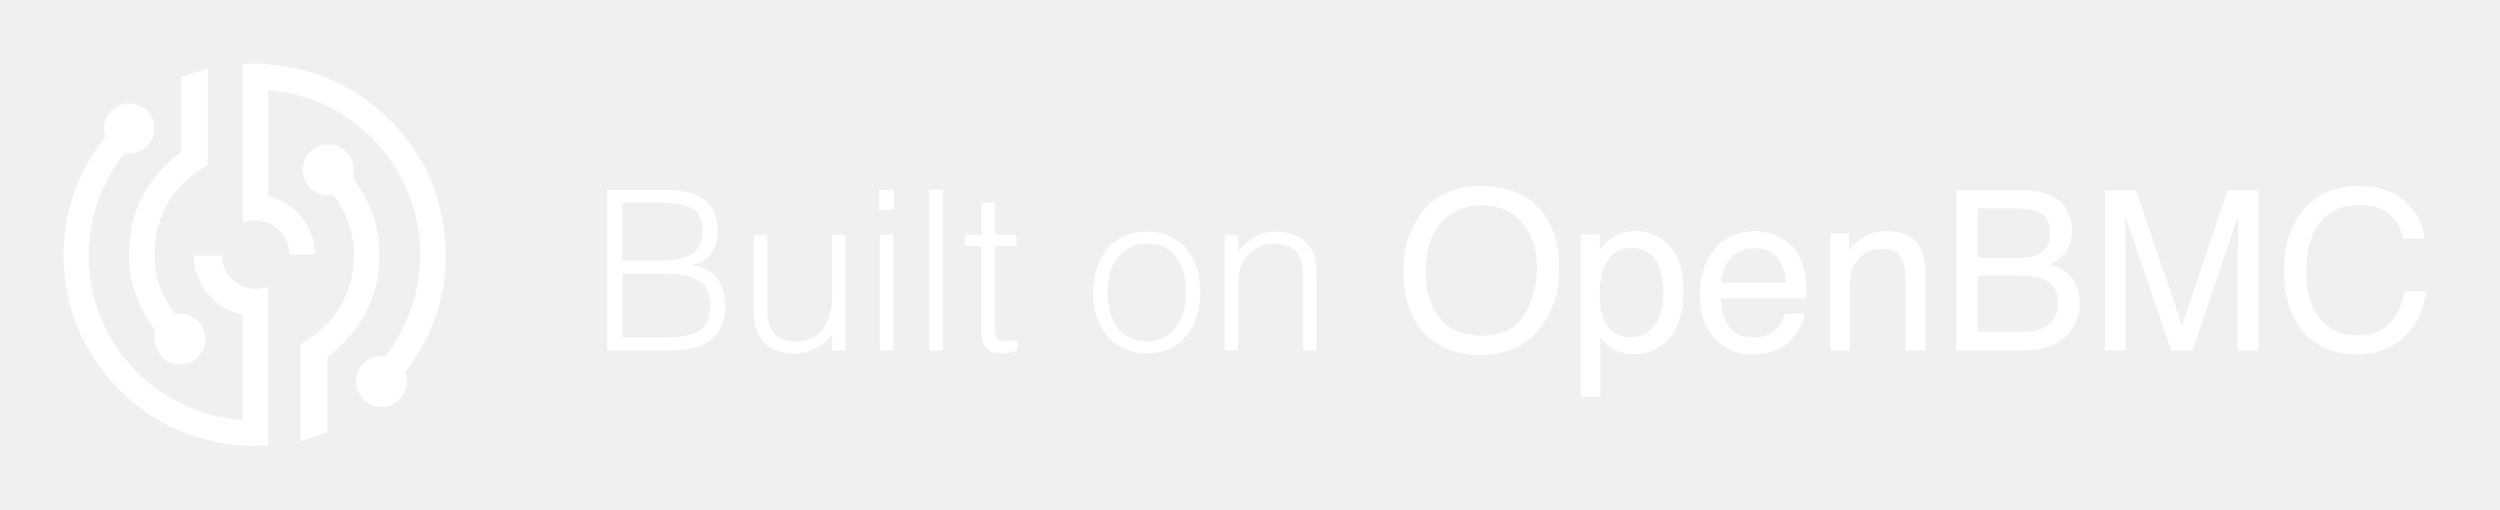
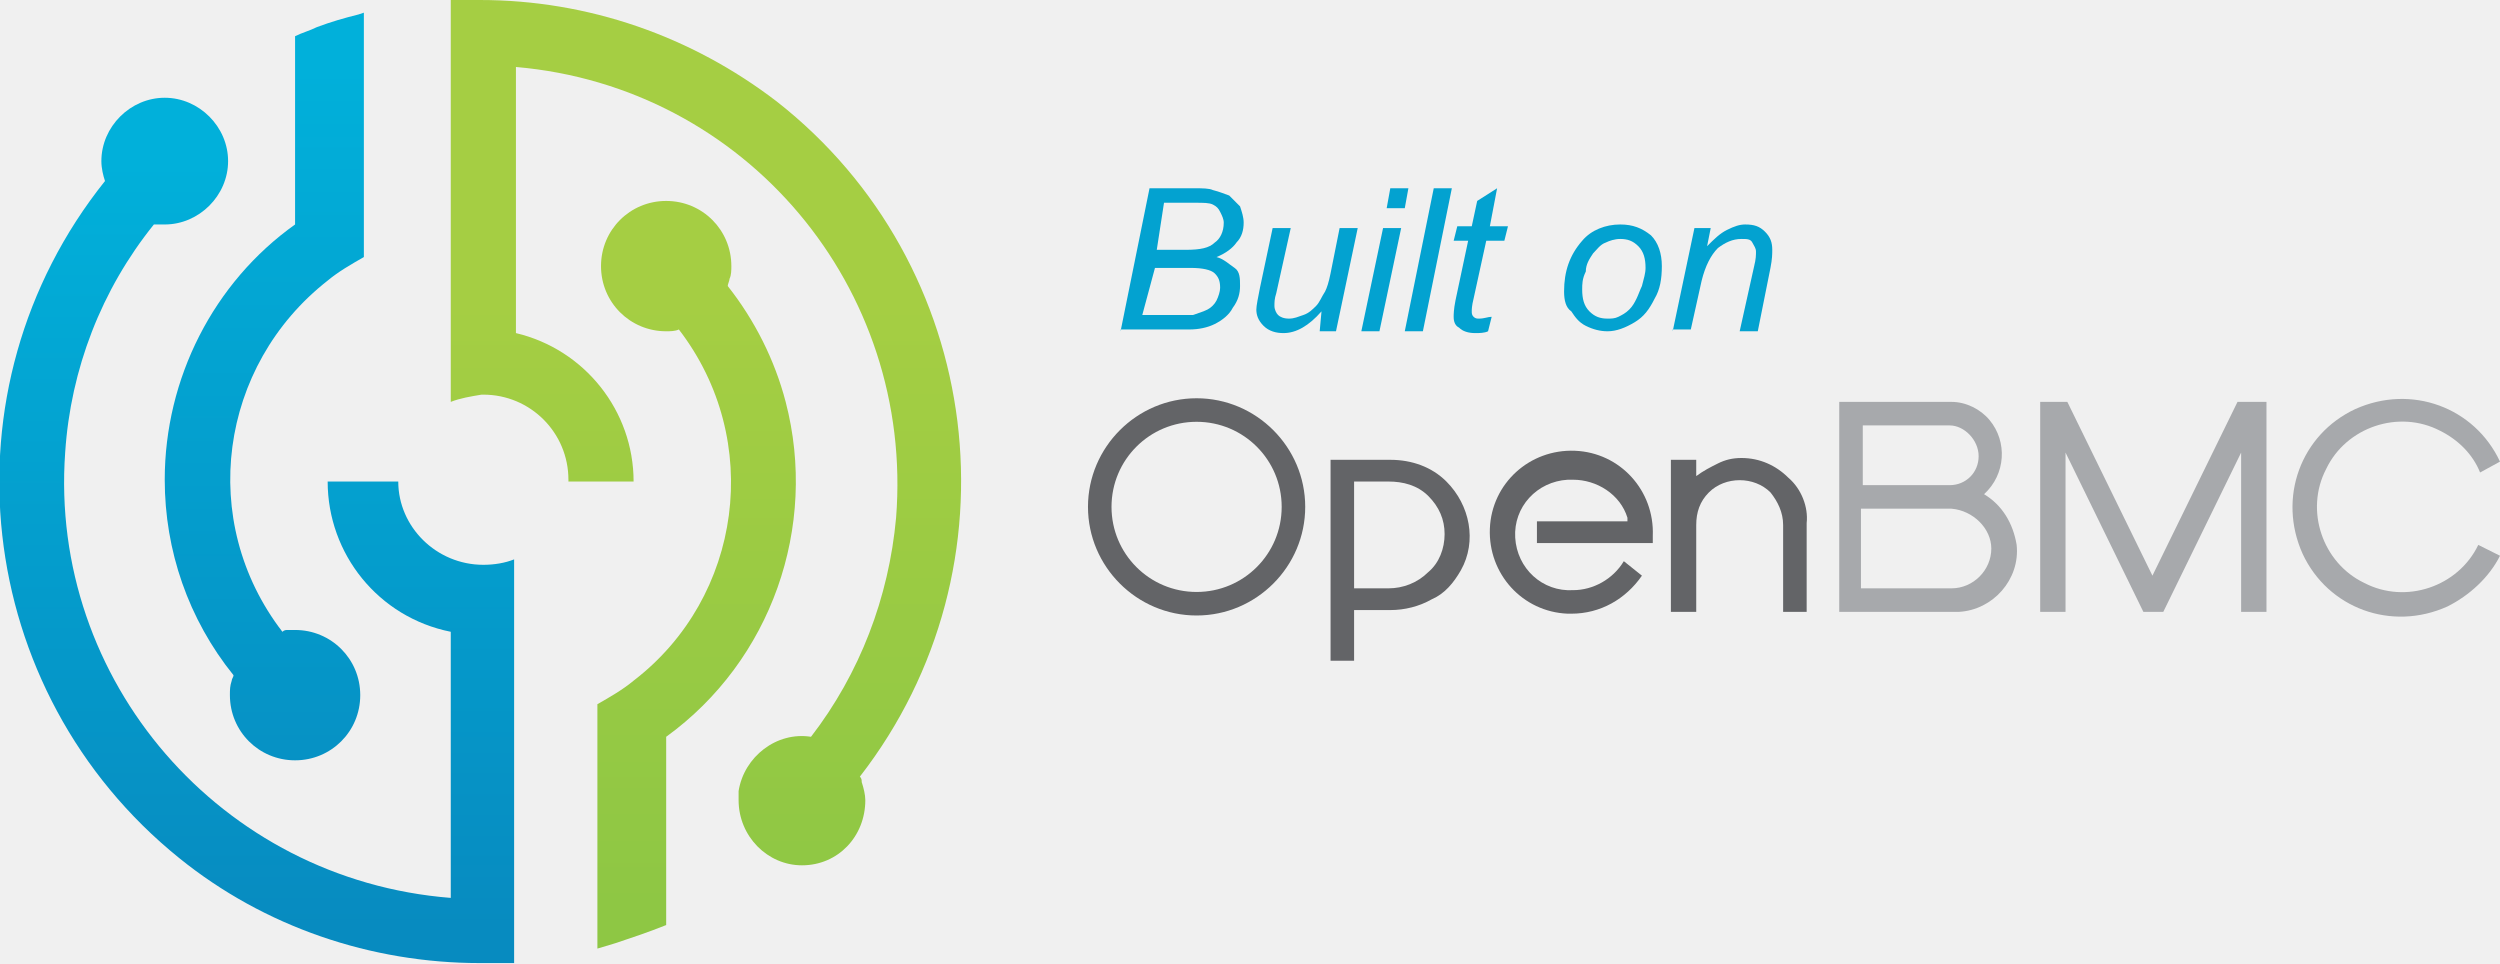
- <svg xmlns="http://www.w3.org/2000/svg" width="157" height="32">
-   <g fill="#FFF" fill-rule="nonzero">
-     <path d="M9.694 8.048c.016.761-.602 1.69-1.87 1.574-2.433 3.002-3.097 7.524-.99 11.37 1.078 1.966 2.637 3.435 4.661 4.409a10.04 10.04 0 003.743.981v-6.61c-1.17-.274-2.058-.918-2.626-1.978a3.713 3.713 0 01-.436-1.736h1.749c.046.723.343 1.313.954 1.72.607.405 1.264.455 1.96.227v9.957a11.43 11.43 0 01-4.16-.43c-2.385-.692-4.382-1.986-5.952-3.903C4.94 21.447 4.019 18.94 4 16.116c-.018-2.82.887-5.33 2.62-7.551-.34-1.039.44-1.988 1.329-2.06.97-.077 1.726.607 1.745 1.543zm12.485 2.994c-.017.08.01.191.06.257.897 1.191 1.45 2.524 1.562 4.006.217 2.864-.825 5.2-3.079 6.998-.044.035-.089.068-.132.103-.009.007-.015.016-.031.033v4.714l-1.692.561v-6.1c1.811-1.02 2.956-2.53 3.286-4.592.28-1.75-.154-3.342-1.212-4.774-.192 0-.383.019-.57-.003-.765-.088-1.374-.799-1.367-1.58.007-.802.62-1.493 1.398-1.577 1.144-.124 2.01.833 1.777 1.954zM16.372 4c.325.03.652.054.977.092 2.154.251 4.107 1.017 5.833 2.323 2.446 1.849 4.007 4.28 4.583 7.283.668 3.482-.094 6.666-2.202 9.527l-.103.141c.385 1.137-.411 2.074-1.344 2.18-.87.1-1.687-.57-1.76-1.472a1.61 1.61 0 011.834-1.707c2.157-2.655 3.036-6.877 1.246-10.714-1.976-4.235-5.944-5.847-8.593-5.997v6.625c1.82.567 2.806 1.787 2.95 3.7h-1.61c-.033-.74-.326-1.345-.947-1.766-.618-.417-1.286-.47-1.992-.226V4.04L15.61 4h.76zm-3.328.286v6.084c-1.916 1.087-3.064 2.704-3.309 4.902-.182 1.638.261 3.123 1.255 4.447a1.677 1.677 0 011.154.21c.597.355.888 1.099.7 1.796-.174.646-.806 1.137-1.479 1.15-1.09.02-1.842-.918-1.602-1.992a.244.244 0 00-.033-.18c-1.205-1.579-1.754-3.367-1.61-5.337.171-2.357 1.235-4.259 3.105-5.708l.14-.107V4.84l1.68-.553zM42.25 22c.476 0 .917-.049 1.323-.147a2.723 2.723 0 001.043-.483c.29-.224.516-.518.679-.882.163-.364.245-.807.245-1.33 0-.672-.17-1.232-.511-1.68-.34-.448-.861-.723-1.561-.826v-.028c.205-.037.404-.105.595-.203.191-.098.362-.233.511-.406.15-.173.27-.387.364-.644.093-.257.14-.562.14-.917 0-.373-.06-.716-.182-1.029a1.973 1.973 0 00-.581-.805c-.266-.224-.609-.397-1.029-.518-.42-.121-.924-.182-1.512-.182h-3.64V22h4.116zm-.756-5.628h-2.408v-3.64h2.198c.523 0 .964.03 1.323.091.36.06.651.159.875.294.224.135.387.313.49.532.103.22.154.488.154.805 0 .308-.044.581-.133.819a1.369 1.369 0 01-.441.602c-.205.163-.476.287-.812.371-.336.084-.751.126-1.246.126zm.014 4.816h-2.422v-4.004h2.534c.448 0 .854.026 1.218.077.364.051.677.147.938.287.261.14.462.338.602.595.14.257.21.595.21 1.015 0 .439-.063.791-.189 1.057a1.369 1.369 0 01-.567.616c-.252.145-.572.24-.959.287-.387.047-.842.07-1.365.07zm8.414 1.008c.317 0 .597-.04.84-.119a2.772 2.772 0 001.12-.679c.14-.14.266-.275.378-.406V22h.84v-7.252h-.84v3.948c0 .401-.051.77-.154 1.106a2.705 2.705 0 01-.434.868 1.946 1.946 0 01-.693.567 2.083 2.083 0 01-.931.203c-.663 0-1.139-.166-1.428-.497-.29-.331-.434-.81-.434-1.435v-4.76h-.84v4.774c0 .383.044.735.133 1.057.089.322.233.604.434.847.2.243.464.432.791.567.327.135.733.203 1.218.203zm6.216-9.03V11.92h-.924v1.246h.924zM56.096 22v-7.252h-.84V22h.84zm3.108 0V11.92h-.84V22h.84zm3.724.196c.205 0 .392-.023.56-.07.168-.047.303-.08.406-.098v-.686a4.055 4.055 0 01-.343.07 2.17 2.17 0 01-.343.028c-.177 0-.315-.019-.413-.056a.402.402 0 01-.217-.182.775.775 0 01-.084-.322 6.594 6.594 0 01-.014-.462v-4.97h1.358v-.7H62.48v-2.016h-.84v2.016h-1.022v.7h1.022v5.306c0 .541.11.917.329 1.127.22.21.539.315.959.315zm9.086 0a3.4 3.4 0 001.379-.273 2.99 2.99 0 001.064-.777 3.53 3.53 0 00.679-1.204c.159-.467.238-.99.238-1.568 0-.532-.068-1.031-.203-1.498a3.352 3.352 0 00-.623-1.211c-.28-.34-.63-.611-1.05-.812-.42-.2-.915-.301-1.484-.301-.56 0-1.05.1-1.47.301-.42.2-.77.474-1.05.819a3.52 3.52 0 00-.63 1.211c-.14.462-.21.959-.21 1.491 0 .635.089 1.19.266 1.666.177.476.418.873.721 1.19.303.317.658.555 1.064.714.406.159.842.243 1.309.252zm0-.756a2.41 2.41 0 01-1.064-.224 2.106 2.106 0 01-.77-.63 2.904 2.904 0 01-.469-.973 4.523 4.523 0 01-.161-1.239c0-.392.047-.772.14-1.141.093-.369.238-.695.434-.98.196-.285.45-.513.763-.686.313-.173.688-.259 1.127-.259.448 0 .826.08 1.134.238.308.159.56.376.756.651.196.275.34.6.434.973.093.373.14.775.14 1.204 0 .392-.047.77-.14 1.134-.093.364-.238.69-.434.98-.196.29-.45.52-.763.693-.313.173-.688.259-1.127.259zm5.74.56v-3.906c0-.252.01-.485.028-.7a2.67 2.67 0 01.154-.672 2.079 2.079 0 01.721-.98c.173-.13.366-.236.581-.315.215-.08.453-.119.714-.119.672 0 1.153.163 1.442.49.29.327.434.817.434 1.47V22h.84v-4.746c0-.299-.016-.586-.049-.861a1.806 1.806 0 00-.315-.805c-.261-.383-.583-.651-.966-.805a3.307 3.307 0 00-1.246-.231c-.504 0-.936.112-1.295.336-.36.224-.707.513-1.043.868v-1.008h-.84V22h.84zm15.199.294c1.654 0 2.928-.583 3.821-1.75.761-.994 1.142-2.24 1.142-3.74 0-1.385-.333-2.522-.998-3.41-.853-1.14-2.165-1.71-3.938-1.71-1.695 0-2.976.62-3.842 1.86-.674.966-1.011 2.128-1.011 3.486 0 1.504.394 2.748 1.182 3.733.884 1.02 2.099 1.53 3.644 1.53zm.164-1.217c-1.263 0-2.175-.382-2.738-1.145-.563-.763-.844-1.7-.844-2.813 0-1.39.328-2.441.984-3.155.656-.713 1.504-1.07 2.543-1.07 1.071 0 1.915.36 2.533 1.08.617.72.926 1.67.926 2.851 0 1.117-.268 2.105-.803 2.964-.536.859-1.403 1.288-2.601 1.288zm7.39 3.842v-3.74c.268.333.512.568.73.705.375.241.837.362 1.389.362.701 0 1.317-.216 1.845-.65.834-.683 1.251-1.822 1.251-3.417 0-1.18-.29-2.089-.868-2.724-.579-.636-1.283-.954-2.112-.954-.56 0-1.048.137-1.463.41-.292.182-.56.44-.807.773v-.971h-1.196v10.206h1.23zm1.954-3.746c-.847 0-1.43-.378-1.75-1.135-.168-.396-.252-.877-.252-1.442 0-.702.084-1.28.252-1.737.315-.852.898-1.278 1.75-1.278.848 0 1.431.403 1.75 1.21.17.42.253.92.253 1.504 0 .957-.19 1.676-.57 2.157-.38.48-.858.72-1.433.72zm7.554 1.087c.374 0 .709-.037 1.005-.11a2.867 2.867 0 001.388-.738c.223-.21.425-.48.605-.81.18-.33.286-.63.318-.899h-1.21a2.143 2.143 0 01-.465.855c-.383.423-.896.635-1.538.635-.688 0-1.197-.224-1.525-.673-.328-.449-.503-1.045-.526-1.788h5.366c0-.738-.036-1.276-.11-1.613a3.266 3.266 0 00-.491-1.292c-.256-.387-.627-.703-1.115-.947a3.34 3.34 0 00-1.51-.365c-1.03 0-1.864.367-2.502 1.1-.638.734-.957 1.689-.957 2.864 0 1.195.316 2.123.95 2.786.633.663 1.406.995 2.317.995zm2.154-4.505H108.1c.023-.629.226-1.147.609-1.555a1.872 1.872 0 011.421-.612c.789 0 1.352.296 1.689.889.182.319.298.745.349 1.278zM116.174 22v-3.835c0-.478.031-.846.093-1.104.061-.257.194-.507.4-.748.255-.301.551-.502.888-.602.187-.06.426-.089.718-.089.574 0 .97.228 1.19.684.132.273.198.633.198 1.08V22h1.25v-4.696c0-.739-.1-1.306-.3-1.702-.365-.725-1.067-1.087-2.106-1.087-.474 0-.904.093-1.292.28-.387.187-.754.494-1.1.923v-1.04h-1.17V22h1.231zm10.931 0c1.322 0 2.286-.392 2.892-1.176a2.8 2.8 0 00.608-1.757c0-.77-.226-1.374-.677-1.811-.255-.246-.64-.467-1.155-.663.35-.178.62-.374.807-.588.36-.406.54-.925.54-1.559 0-.542-.146-1.02-.438-1.435-.497-.702-1.333-1.053-2.509-1.053h-4.313V22h4.245zm-.437-5.797h-2.475v-3.11h2.427c.592 0 1.039.064 1.34.191.533.228.8.67.8 1.326 0 .652-.251 1.103-.753 1.354-.319.16-.765.24-1.34.24zm.458 4.635h-2.933v-3.534h2.7c.57 0 1.028.07 1.374.212.652.264.978.76.978 1.49 0 .433-.112.802-.335 1.107-.356.483-.95.725-1.784.725zm6.37 1.162v-6.036a64.19 64.19 0 00-.016-1.002 54.71 54.71 0 01-.018-1.124v-.308l2.885 8.47h1.347l2.864-8.47c0 .543-.004 1.05-.014 1.525-.009.474-.013.813-.013 1.018V22h1.292V11.958h-1.928l-2.864 8.49-2.885-8.49h-1.948V22h1.299zm14.452.26c1.353 0 2.429-.43 3.226-1.292.666-.716 1.058-1.602 1.176-2.66h-1.326c-.137.661-.344 1.195-.622 1.6-.524.77-1.288 1.155-2.29 1.155-1.09 0-1.908-.365-2.458-1.097-.549-.731-.823-1.685-.823-2.86 0-1.436.304-2.501.912-3.196.609-.695 1.407-1.043 2.396-1.043.811 0 1.441.19 1.89.568.45.378.749.89.9 1.538h1.325c-.077-.853-.467-1.614-1.168-2.284-.702-.67-1.689-1.004-2.96-1.004-1.49 0-2.66.515-3.507 1.544-.784.948-1.176 2.163-1.176 3.644 0 1.95.522 3.393 1.565 4.327.793.707 1.773 1.06 2.94 1.06z" />
+ <svg xmlns="http://www.w3.org/2000/svg" version="1.1" id="Vector_based" x="0px" y="0px" viewBox="0 0 138.1 53.2" style="enable-background:new 0 0 138.1 53.2;" xml:space="preserve">
+   <style type="text/css">
+ 	.st0{fill:#A7A9AC;}
+ 	.st1{fill:url(#SVGID_1_);}
+ 	.st2{fill:url(#SVGID_2_);}
+ 	.st3{fill:url(#SVGID_3_);}
+ 	.st4{fill:url(#SVGID_4_);}
+ 	.st5{fill:#636467;}
+ 	.st6{enable-background:new    ;}
+ 	.st7{fill:#03A2D0;}
+ </style>
+   <g id="Layer_1-2">
+     <path class="st0" d="M138.1,25.5c-1.4-3-4.9-4.3-8-2.9c-3,1.4-4.3,4.9-2.9,8c1.4,3,4.9,4.3,8,2.9c1.2-0.6,2.3-1.6,2.9-2.8l-1.2-0.6   c-1.1,2.3-4,3.3-6.3,2.1c-2.3-1.1-3.3-4-2.1-6.3c1.1-2.3,4-3.3,6.3-2.1c1,0.5,1.8,1.3,2.2,2.3L138.1,25.5z" />
+     <linearGradient id="SVGID_1_" gradientUnits="userSpaceOnUse" x1="30.36" y1="739.56" x2="30.36" y2="785.8" gradientTransform="matrix(1 0 0 1 -15.74 -735.83)">
+       <stop offset="0" style="stop-color:#01B0DA" />
+       <stop offset="1" style="stop-color:#078BC0" />
+     </linearGradient>
+     <path class="st1" d="M9.1,26.5c0,3.9,1.3,7.7,3.8,10.8c0,0.1-0.1,0.2-0.1,0.3c-0.1,0.3-0.1,0.5-0.1,0.8c0,2,1.6,3.6,3.6,3.6   c2,0,3.6-1.6,3.6-3.6s-1.6-3.6-3.6-3.6l0,0h-0.4c-0.1,0-0.2,0-0.3,0.1c-4.7-6.1-3.5-14.7,2.5-19.4c0,0,0,0,0,0   c0.6-0.5,1.3-0.9,2-1.3l0,0V0.7l-0.3,0.1c-0.8,0.2-1.5,0.4-2.3,0.7c-0.4,0.2-0.8,0.3-1.2,0.5l0,0v10.4l0,0   C11.8,15.6,9.1,20.9,9.1,26.5z" />
+     <linearGradient id="SVGID_2_" gradientUnits="userSpaceOnUse" x1="29.956" y1="744.74" x2="29.956" y2="787.14" gradientTransform="matrix(1 0 0 1 -15.74 -735.83)">
+       <stop offset="0" style="stop-color:#01B0DA" />
+       <stop offset="1" style="stop-color:#078BC0" />
+     </linearGradient>
+     <path class="st2" d="M26.7,31.2c-2.6,0-4.7-2.1-4.7-4.6h-3.9c0,4,2.8,7.5,6.8,8.3v14.7C12.2,48.6,2.7,37.6,3.6,25   c0.3-4.6,2-9,4.9-12.6h0.3h0.3c1.9,0,3.5-1.6,3.5-3.5c0-1.9-1.6-3.5-3.5-3.5c-1.9,0-3.5,1.6-3.5,3.5c0,0.4,0.1,0.8,0.2,1.1   c-9.2,11.5-7.3,28.2,4.1,37.4c4.7,3.8,10.6,5.8,16.6,5.8c0.5,0,0.9,0,1.4,0h0.5l0,0V30.9C27.9,31.1,27.3,31.2,26.7,31.2z" />
+     <linearGradient id="SVGID_3_" gradientUnits="userSpaceOnUse" x1="54.243" y1="752.5" x2="54.243" y2="785.89" gradientTransform="matrix(1 0 0 1 -15.74 -735.83)">
+       <stop offset="0" style="stop-color:#A5CE43" />
+       <stop offset="1" style="stop-color:#8EC744" />
+     </linearGradient>
+     <path class="st3" d="M43.4,22.2c-0.6-2.3-1.7-4.5-3.2-6.4c0-0.1,0.1-0.3,0.1-0.4c0.1-0.2,0.1-0.5,0.1-0.7c0-2-1.6-3.6-3.6-3.6   c-2,0-3.6,1.6-3.6,3.6s1.6,3.6,3.6,3.6c0.2,0,0.5,0,0.7-0.1c4.7,6.1,3.5,14.8-2.5,19.4c-0.6,0.5-1.3,0.9-2,1.3v13.5l1-0.3   c0.9-0.3,1.8-0.6,2.8-1V40.7C42.6,36.5,45.2,29.1,43.4,22.2z" />
+     <linearGradient id="SVGID_4_" gradientUnits="userSpaceOnUse" x1="54.787" y1="752.5" x2="54.787" y2="785.89" gradientTransform="matrix(1 0 0 1 -15.74 -735.83)">
+       <stop offset="0" style="stop-color:#A5CE43" />
+       <stop offset="1" style="stop-color:#8EC744" />
+     </linearGradient>
+     <path class="st4" d="M47.5,42.9c9-11.6,6.9-28.3-4.6-37.3C38.2,2,32.5,0,26.5,0c-0.5,0-1.1,0-1.6,0l0,0v22.2l0,0   c0.5-0.2,1.1-0.3,1.7-0.4h0.1c2.6,0,4.7,2.1,4.7,4.7c0,0,0,0,0,0l0,0v0.1H35c0-3.9-2.7-7.3-6.5-8.2V3.7c12.7,1.1,22,12.2,21,24.9   c-0.4,4.4-2,8.6-4.7,12.1l0,0c-1.9-0.3-3.7,1.1-4,3c0,0.2,0,0.3,0,0.5c0,2,1.6,3.6,3.5,3.6c0,0,0,0,0,0l0,0c2,0,3.5-1.6,3.5-3.6   c0-0.3-0.1-0.7-0.2-1C47.6,43.1,47.6,43,47.5,42.9z" />
+     <polygon class="st0" points="125.2,33.8 125.2,22.2 123.6,22.2 118.9,31.8 114.2,22.2 112.7,22.2 112.7,33.8 114.1,33.8 114.1,25    118.4,33.8 119.5,33.8 123.8,25 123.8,33.8  " />
+     <path class="st5" d="M98.8,26.4c-0.7-0.7-1.6-1.1-2.6-1.1c-0.5,0-0.9,0.1-1.3,0.3c-0.4,0.2-0.8,0.4-1.2,0.7v-0.9h-1.4v8.4h1.4V29   c0-0.7,0.2-1.3,0.7-1.8c0.9-0.9,2.5-0.9,3.4,0l0,0c0.4,0.5,0.7,1.1,0.7,1.8v4.8h1.3v-4.9C99.9,28,99.5,27,98.8,26.4" />
+     <path class="st5" d="M80.7,31.5c-0.4,0.7-0.9,1.3-1.6,1.6c-0.7,0.4-1.5,0.6-2.3,0.6h-2v2.8h-1.3V25.4h3.3c1.2,0,2.3,0.4,3.1,1.2   C81.2,27.9,81.6,29.9,80.7,31.5 M74.8,32.5h1.9c0.8,0,1.6-0.3,2.2-0.9c0.6-0.5,0.9-1.3,0.9-2.1c0-0.8-0.3-1.5-0.9-2.1   c-0.6-0.6-1.4-0.8-2.2-0.8h-1.9L74.8,32.5z" />
+     <path class="st5" d="M91.3,30c0-0.1,0-0.3,0-0.4c0.1-2.5-1.8-4.6-4.3-4.7s-4.6,1.8-4.7,4.3c-0.1,2.5,1.8,4.6,4.3,4.7   c0.1,0,0.1,0,0.2,0c1.6,0,3-0.8,3.9-2.1l-1-0.8c-0.6,1-1.7,1.6-2.8,1.6c-1.7,0.1-3.1-1.2-3.2-2.9c-0.1-1.7,1.2-3.1,2.9-3.2h0.3   c1.3,0,2.6,0.8,3,2.1c0,0,0,0.2,0,0.2h-5V30L91.3,30z" />
+     <path class="st5" d="M70.8,28c0,2.6-2.1,4.7-4.7,4.7c-2.6,0-4.7-2.1-4.7-4.7s2.1-4.7,4.7-4.7c0,0,0,0,0,0l0,0   C68.7,23.3,70.8,25.4,70.8,28C70.8,28,70.8,28,70.8,28 M72.1,28c0-3.3-2.7-6-6-6c-3.3,0-6,2.7-6,6s2.7,6,6,6S72.1,31.3,72.1,28   L72.1,28" />
+     <path class="st0" d="M110,30.3c0,1.2-1,2.2-2.2,2.2h-5v-4.4h5C109,28.2,110,29.2,110,30.3 M109.3,25.2c0,0.9-0.7,1.6-1.6,1.6h-4.8   v-3.3h4.8C108.5,23.5,109.3,24.3,109.3,25.2 M109.6,27.3c1.2-1.1,1.3-2.9,0.3-4.1c-0.5-0.6-1.3-1-2.1-1h-6.2v11.6h6.6   c1.9-0.1,3.4-1.8,3.2-3.7C111.2,28.9,110.6,27.9,109.6,27.3" />
+   </g>
+   <g class="st6">
+     <path class="st7" d="M61.9,18.3l1.6-7.9H66c0.4,0,0.8,0,1,0.1c0.4,0.1,0.6,0.2,0.9,0.3c0.2,0.2,0.4,0.4,0.6,0.6   c0.1,0.3,0.2,0.6,0.2,0.9c0,0.4-0.1,0.8-0.4,1.1c-0.2,0.3-0.6,0.6-1.1,0.8c0.4,0.1,0.7,0.4,1,0.6s0.3,0.6,0.3,1   c0,0.4-0.1,0.8-0.4,1.2c-0.2,0.4-0.6,0.7-1,0.9c-0.4,0.2-0.9,0.3-1.4,0.3H61.9z M63.1,17.4h1.8c0.5,0,0.8,0,1,0   c0.3-0.1,0.6-0.2,0.8-0.3s0.4-0.3,0.5-0.5c0.1-0.2,0.2-0.5,0.2-0.7c0-0.4-0.1-0.6-0.3-0.8c-0.2-0.2-0.7-0.3-1.3-0.3h-2L63.1,17.4z    M63.9,13.8h1.6c0.8,0,1.3-0.1,1.6-0.4c0.3-0.2,0.5-0.6,0.5-1.1c0-0.2-0.1-0.4-0.2-0.6c-0.1-0.2-0.2-0.3-0.4-0.4   c-0.2-0.1-0.5-0.1-1-0.1h-1.7L63.9,13.8z" />
+     <path class="st7" d="M73,17.2c-0.7,0.8-1.4,1.2-2.1,1.2c-0.4,0-0.8-0.1-1.1-0.4c-0.3-0.3-0.4-0.6-0.4-0.9c0-0.2,0.1-0.7,0.2-1.2   l0.7-3.3h1l-0.8,3.6c-0.1,0.3-0.1,0.5-0.1,0.7c0,0.2,0.1,0.4,0.2,0.5c0.1,0.1,0.3,0.2,0.6,0.2c0.3,0,0.5-0.1,0.8-0.2   c0.3-0.1,0.5-0.3,0.7-0.5c0.2-0.2,0.3-0.5,0.5-0.8c0.1-0.2,0.2-0.5,0.3-1l0.5-2.5h1l-1.2,5.7h-0.9L73,17.2z" />
+     <path class="st7" d="M75.2,18.3l1.2-5.7h1l-1.2,5.7H75.2z M76.6,11.5l0.2-1.1h1l-0.2,1.1H76.6z" />
+     <path class="st7" d="M77.6,18.3l1.6-7.9h1l-1.6,7.9H77.6z" />
+     <path class="st7" d="M82.4,17.5l-0.2,0.8c-0.2,0.1-0.5,0.1-0.7,0.1c-0.4,0-0.7-0.1-0.9-0.3c-0.2-0.1-0.3-0.3-0.3-0.6   c0-0.1,0-0.4,0.1-0.9l0.7-3.3h-0.8l0.2-0.8h0.8l0.3-1.4l1.1-0.7l-0.4,2.1h1l-0.2,0.8h-1l-0.7,3.2c-0.1,0.4-0.1,0.6-0.1,0.7   c0,0.1,0,0.2,0.1,0.3s0.2,0.1,0.3,0.1C82,17.6,82.2,17.5,82.4,17.5z" />
+     <path class="st7" d="M86.4,16.1c0-1.1,0.3-2,1-2.8c0.5-0.6,1.3-0.9,2.1-0.9c0.7,0,1.2,0.2,1.7,0.6c0.4,0.4,0.6,1,0.6,1.7   c0,0.7-0.1,1.3-0.4,1.8c-0.3,0.6-0.6,1-1.1,1.3c-0.5,0.3-1,0.5-1.5,0.5c-0.4,0-0.8-0.1-1.2-0.3c-0.4-0.2-0.6-0.5-0.8-0.8   C86.5,17,86.4,16.6,86.4,16.1z M87.4,16c0,0.5,0.1,0.9,0.4,1.2s0.6,0.4,1,0.4c0.2,0,0.4,0,0.6-0.1s0.4-0.2,0.6-0.4   c0.2-0.2,0.3-0.4,0.4-0.6c0.1-0.2,0.2-0.5,0.3-0.7c0.1-0.4,0.2-0.7,0.2-1c0-0.5-0.1-0.9-0.4-1.2c-0.3-0.3-0.6-0.4-1-0.4   c-0.3,0-0.6,0.1-0.8,0.2c-0.3,0.1-0.5,0.4-0.7,0.6c-0.2,0.3-0.4,0.6-0.4,1C87.4,15.4,87.4,15.7,87.4,16z" />
+     <path class="st7" d="M92.4,18.3l1.2-5.7h0.9l-0.2,1c0.4-0.4,0.7-0.7,1.1-0.9s0.7-0.3,1-0.3c0.5,0,0.8,0.1,1.1,0.4   c0.3,0.3,0.4,0.6,0.4,1c0,0.2,0,0.5-0.1,1l-0.7,3.5h-1l0.8-3.6c0.1-0.4,0.1-0.6,0.1-0.8c0-0.2-0.1-0.3-0.2-0.5s-0.3-0.2-0.6-0.2   c-0.5,0-0.9,0.2-1.3,0.5c-0.4,0.4-0.7,1-0.9,1.8l-0.6,2.7H92.4z" />
  </g>
</svg>
